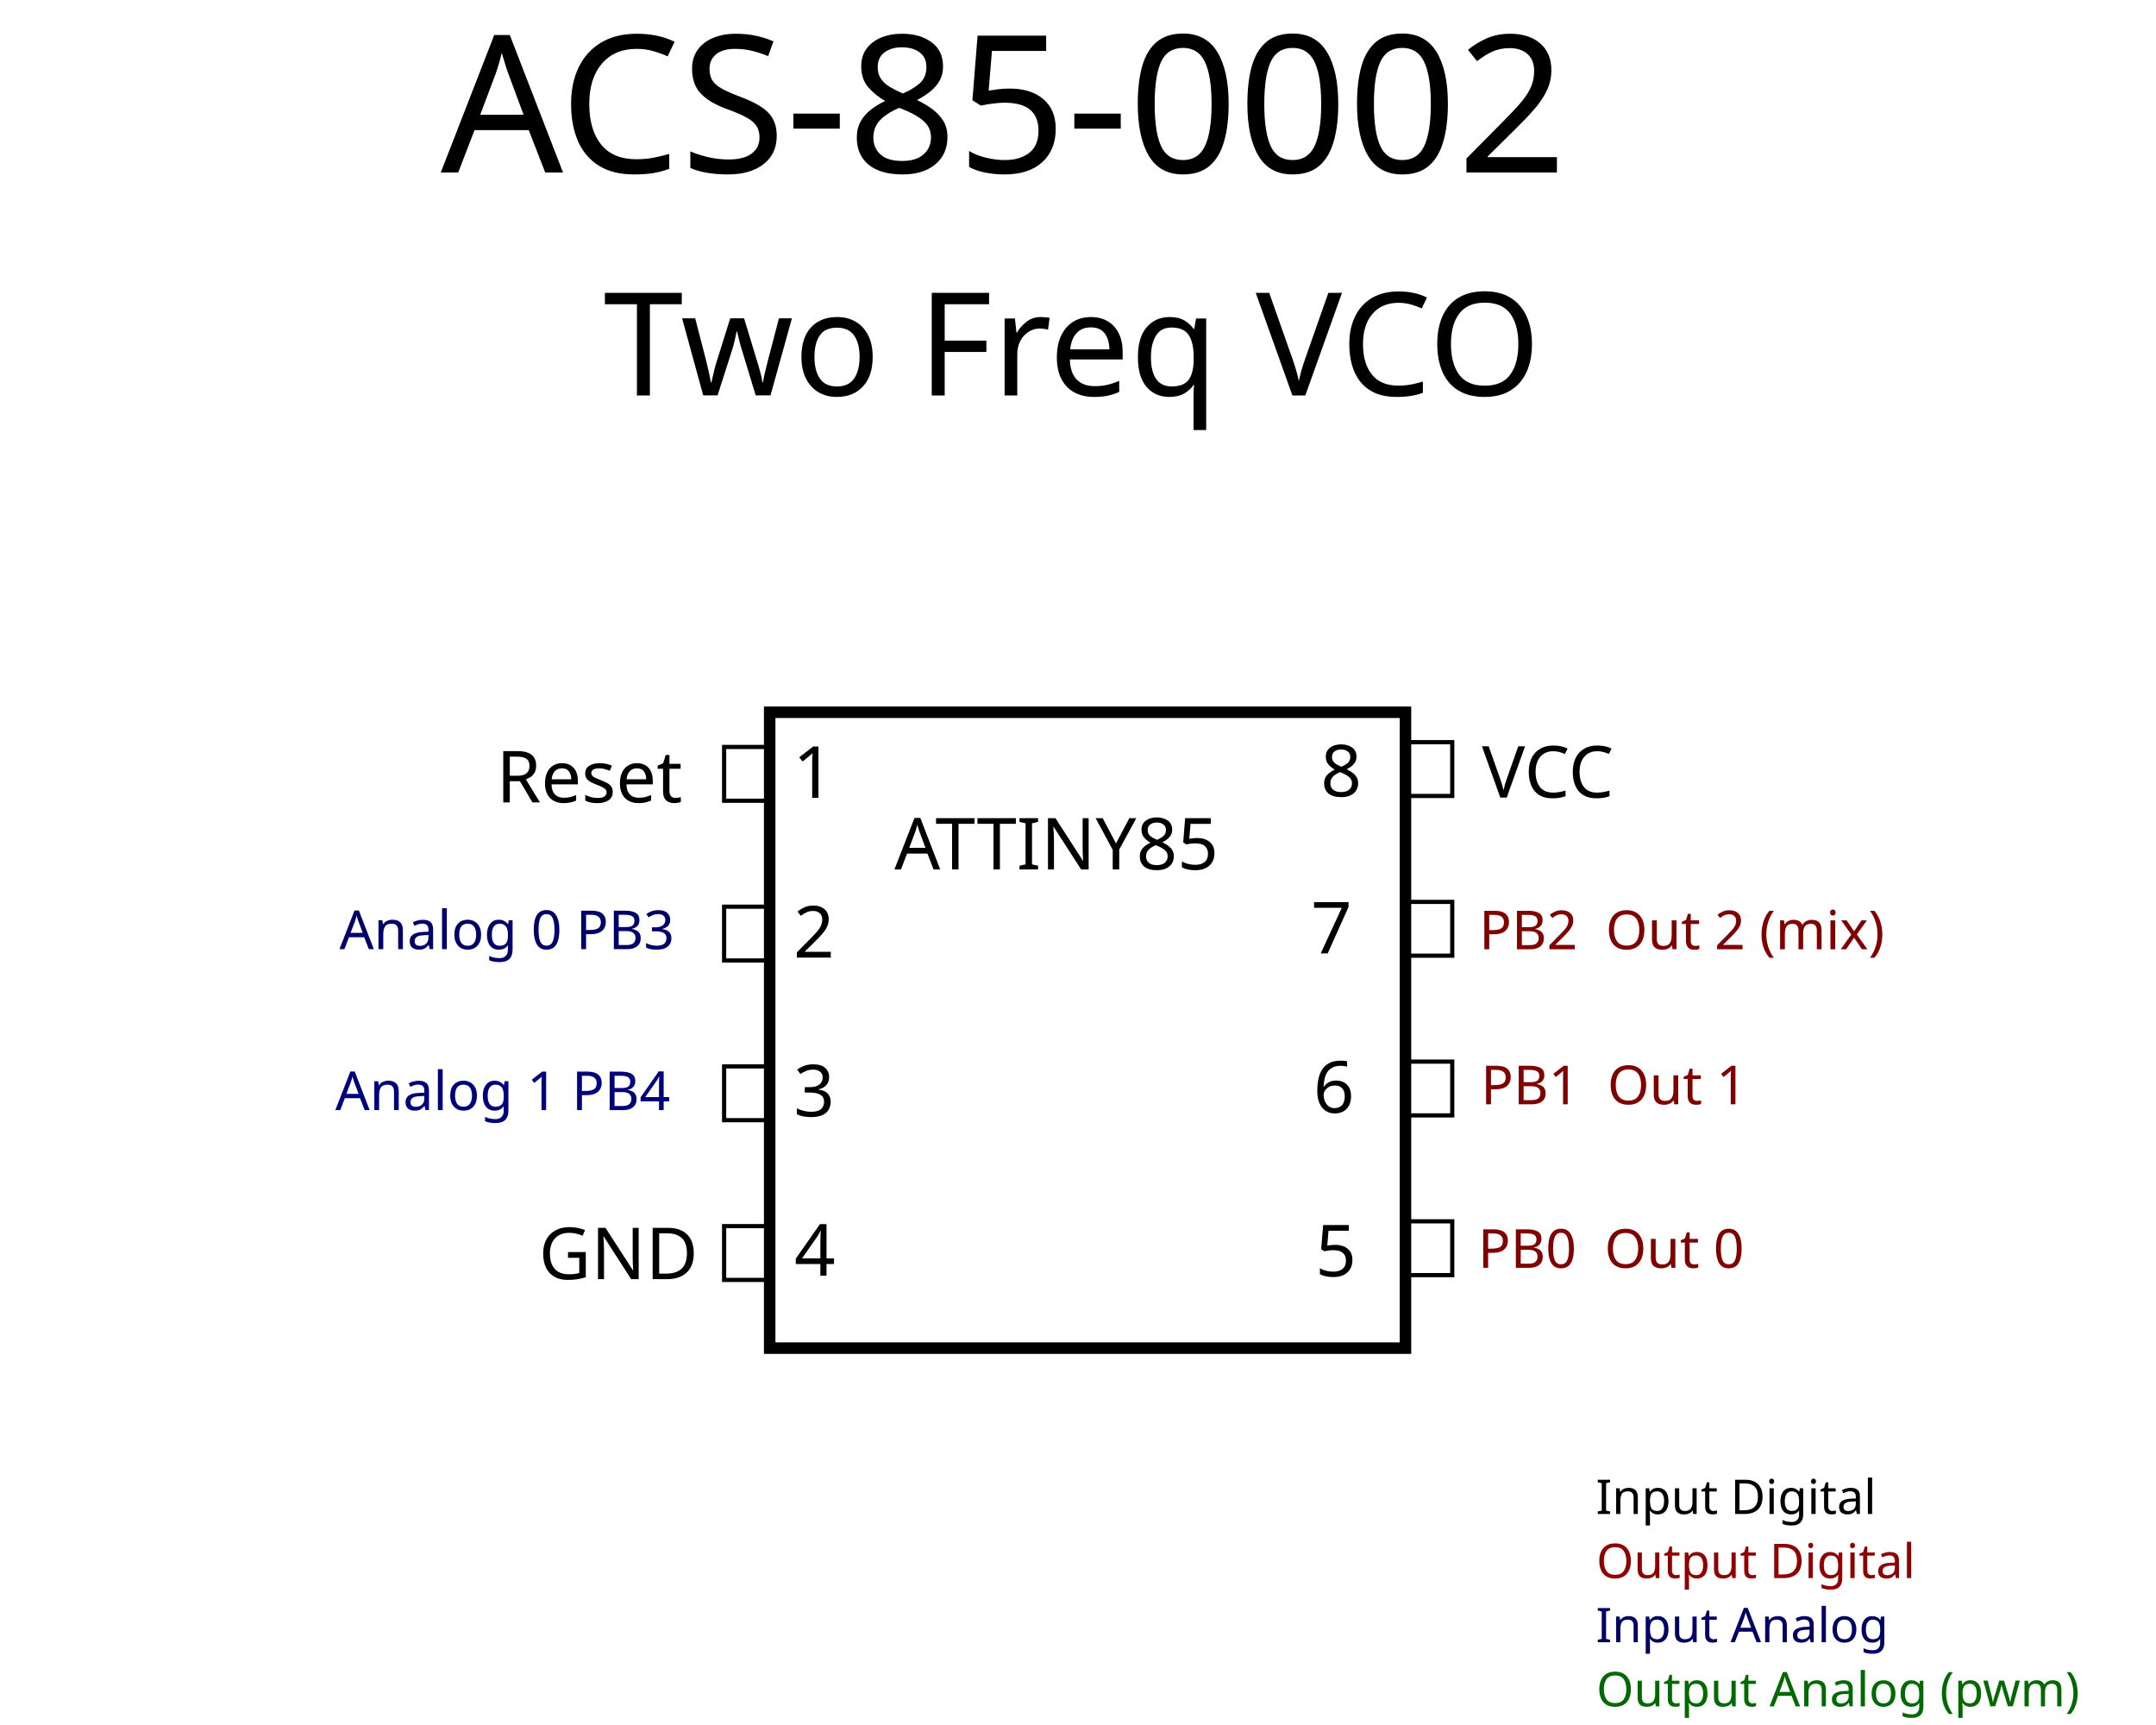
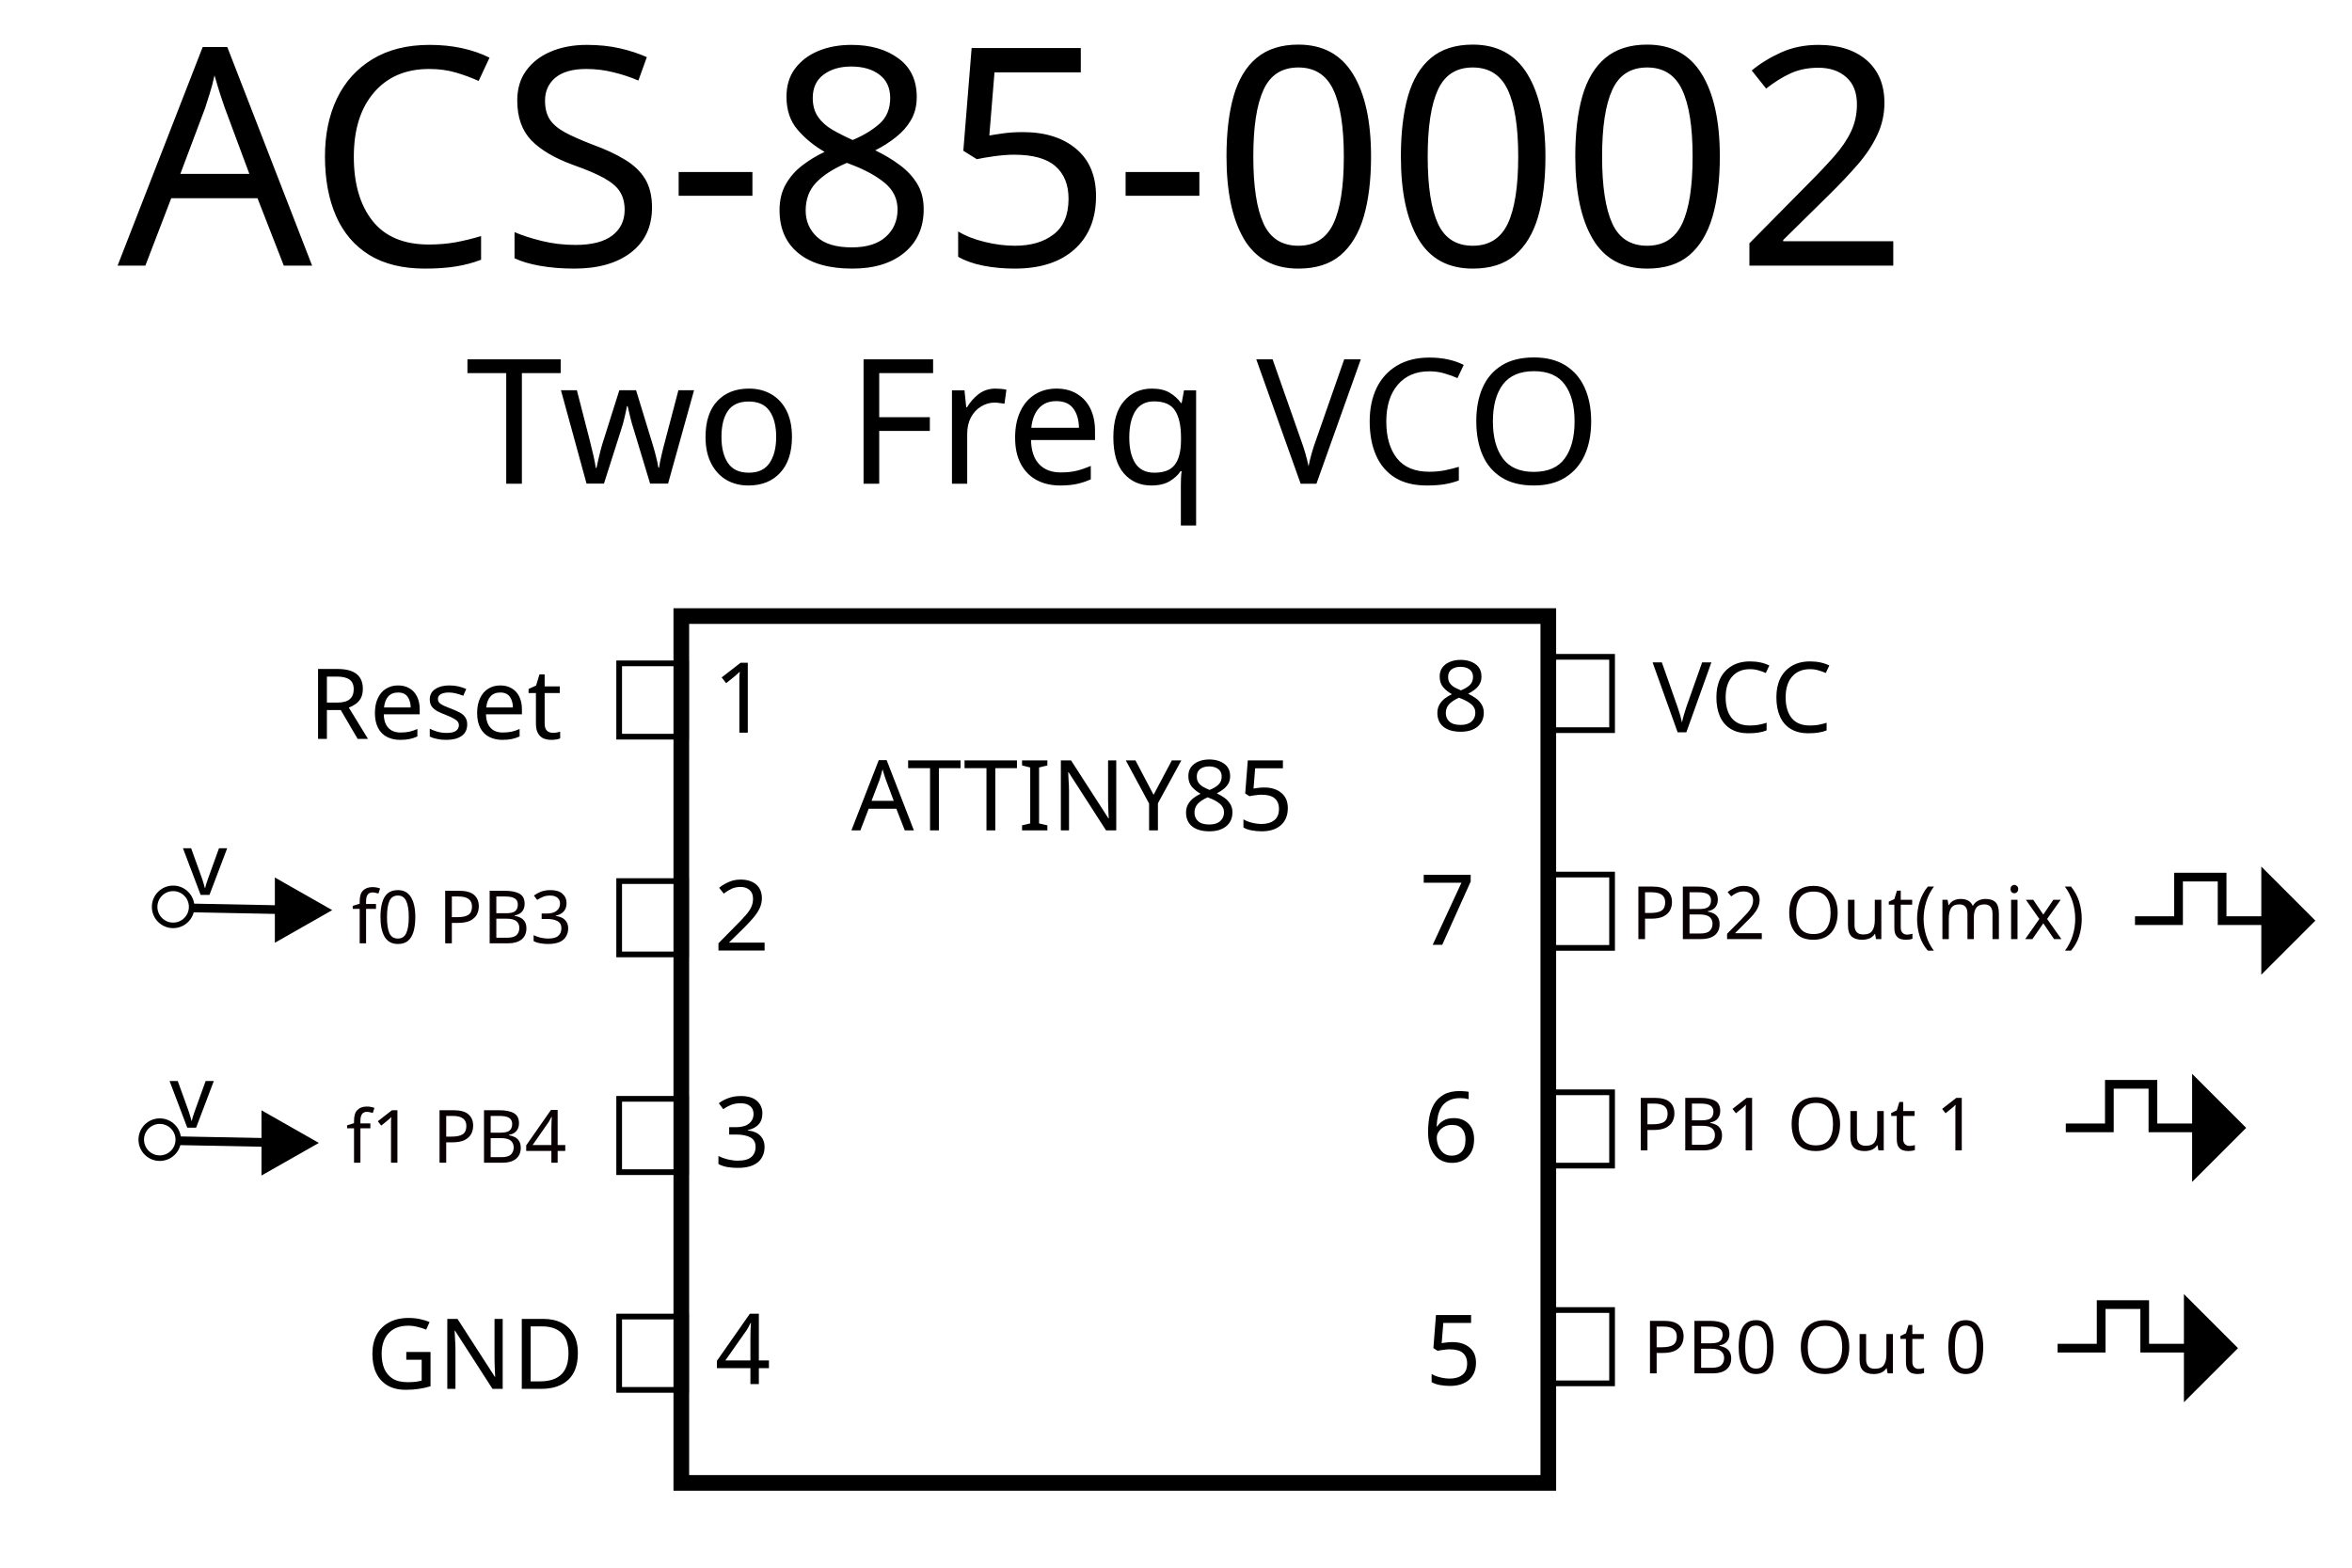
- <svg xmlns="http://www.w3.org/2000/svg" width="5in" height="4in" viewBox="0 0 450 360" id="svg2" version="1.1">
+ <svg xmlns="http://www.w3.org/2000/svg" width="3in" height="2in" viewBox="0 0 270 180" id="svg2" version="1.1">
  <defs id="defs4" />
-   <g id="layer1" transform="translate(0,-692.3622)">
-     <rect style="fill:none;fill-rule:evenodd;stroke:#000000;stroke-width:2.398;stroke-linecap:butt;stroke-linejoin:miter;stroke-miterlimit:4;stroke-dasharray:none;stroke-opacity:1" id="rect3344" width="132.702" height="132.702" x="160.649" y="841.011" />
-     <text xml:space="preserve" style="font-style:normal;font-weight:normal;font-size:40px;line-height:125%;font-family:sans-serif;letter-spacing:0px;word-spacing:0px;fill:#000000;fill-opacity:1;stroke:none;stroke-width:1px;stroke-linecap:butt;stroke-linejoin:miter;stroke-opacity:1" x="165.49" y="858.862" id="text4146">
-       <tspan id="tspan4148" x="165.49" y="858.862" style="font-size:15px">1</tspan>
+   <g id="layer1" transform="translate(0,-872.3622)">
+     <rect style="fill:none;fill-rule:evenodd;stroke:#000000;stroke-width:1.798;stroke-linecap:butt;stroke-linejoin:miter;stroke-miterlimit:4;stroke-dasharray:none;stroke-opacity:1" id="rect3344" width="99.527" height="99.527" x="78.212" y="943.099" />
+     <text xml:space="preserve" style="font-style:normal;font-weight:normal;font-size:30px;line-height:125%;font-family:sans-serif;letter-spacing:0px;word-spacing:0px;fill:#000000;fill-opacity:1;stroke:none;stroke-width:1px;stroke-linecap:butt;stroke-linejoin:miter;stroke-opacity:1" x="81.843" y="956.487" id="text4146">
+       <tspan id="tspan4148" x="81.843" y="956.487" style="font-size:11.25px">1</tspan>
    </text>
-     <text xml:space="preserve" style="font-style:normal;font-weight:normal;font-size:40px;line-height:125%;font-family:sans-serif;letter-spacing:0px;word-spacing:0px;fill:#000000;fill-opacity:1;stroke:none;stroke-width:1px;stroke-linecap:butt;stroke-linejoin:miter;stroke-opacity:1" x="165.607" y="892.206" id="text4146-0">
-       <tspan id="tspan4148-1" x="165.607" y="892.206" style="font-size:15px">2</tspan>
+     <text xml:space="preserve" style="font-style:normal;font-weight:normal;font-size:30px;line-height:125%;font-family:sans-serif;letter-spacing:0px;word-spacing:0px;fill:#000000;fill-opacity:1;stroke:none;stroke-width:1px;stroke-linecap:butt;stroke-linejoin:miter;stroke-opacity:1" x="81.931" y="981.495" id="text4146-0">
+       <tspan id="tspan4148-1" x="81.931" y="981.495" style="font-size:11.25px">2</tspan>
    </text>
-     <text xml:space="preserve" style="font-style:normal;font-weight:normal;font-size:40px;line-height:125%;font-family:sans-serif;letter-spacing:0px;word-spacing:0px;fill:#000000;fill-opacity:1;stroke:none;stroke-width:1px;stroke-linecap:butt;stroke-linejoin:miter;stroke-opacity:1" x="165.662" y="925.34" id="text4146-7">
-       <tspan id="tspan4148-4" x="165.662" y="925.34" style="font-size:15px">3</tspan>
+     <text xml:space="preserve" style="font-style:normal;font-weight:normal;font-size:30px;line-height:125%;font-family:sans-serif;letter-spacing:0px;word-spacing:0px;fill:#000000;fill-opacity:1;stroke:none;stroke-width:1px;stroke-linecap:butt;stroke-linejoin:miter;stroke-opacity:1" x="81.972" y="1006.346" id="text4146-7">
+       <tspan id="tspan4148-4" x="81.972" y="1006.346" style="font-size:11.25px">3</tspan>
    </text>
-     <text xml:space="preserve" style="font-style:normal;font-weight:normal;font-size:40px;line-height:125%;font-family:sans-serif;letter-spacing:0px;word-spacing:0px;fill:#000000;fill-opacity:1;stroke:none;stroke-width:1px;stroke-linecap:butt;stroke-linejoin:miter;stroke-opacity:1" x="165.79" y="958.589" id="text4146-9">
-       <tspan id="tspan4148-8" x="165.79" y="958.589" style="font-size:15px">4</tspan>
+     <text xml:space="preserve" style="font-style:normal;font-weight:normal;font-size:30px;line-height:125%;font-family:sans-serif;letter-spacing:0px;word-spacing:0px;fill:#000000;fill-opacity:1;stroke:none;stroke-width:1px;stroke-linecap:butt;stroke-linejoin:miter;stroke-opacity:1" x="82.068" y="1031.282" id="text4146-9">
+       <tspan id="tspan4148-8" x="82.068" y="1031.282" style="font-size:11.25px">4</tspan>
    </text>
-     <text xml:space="preserve" style="font-style:normal;font-weight:normal;font-size:40px;line-height:125%;font-family:sans-serif;letter-spacing:0px;word-spacing:0px;fill:#000000;fill-opacity:1;stroke:none;stroke-width:1px;stroke-linecap:butt;stroke-linejoin:miter;stroke-opacity:1" x="274.556" y="958.723" id="text4146-1">
-       <tspan id="tspan4148-2" x="274.556" y="958.723" style="font-size:15px">5</tspan>
+     <text xml:space="preserve" style="font-style:normal;font-weight:normal;font-size:30px;line-height:125%;font-family:sans-serif;letter-spacing:0px;word-spacing:0px;fill:#000000;fill-opacity:1;stroke:none;stroke-width:1px;stroke-linecap:butt;stroke-linejoin:miter;stroke-opacity:1" x="163.642" y="1031.383" id="text4146-1">
+       <tspan id="tspan4148-2" x="163.642" y="1031.383" style="font-size:11.25px">5</tspan>
    </text>
-     <text xml:space="preserve" style="font-style:normal;font-weight:normal;font-size:40px;line-height:125%;font-family:sans-serif;letter-spacing:0px;word-spacing:0px;fill:#000000;fill-opacity:1;stroke:none;stroke-width:1px;stroke-linecap:butt;stroke-linejoin:miter;stroke-opacity:1" x="274.114" y="924.574" id="text4146-2">
-       <tspan id="tspan4148-7" x="274.114" y="924.574" style="font-size:15px">6</tspan>
+     <text xml:space="preserve" style="font-style:normal;font-weight:normal;font-size:30px;line-height:125%;font-family:sans-serif;letter-spacing:0px;word-spacing:0px;fill:#000000;fill-opacity:1;stroke:none;stroke-width:1px;stroke-linecap:butt;stroke-linejoin:miter;stroke-opacity:1" x="163.311" y="1005.771" id="text4146-2">
+       <tspan id="tspan4148-7" x="163.311" y="1005.771" style="font-size:11.25px">6</tspan>
    </text>
-     <text xml:space="preserve" style="font-style:normal;font-weight:normal;font-size:40px;line-height:125%;font-family:sans-serif;letter-spacing:0px;word-spacing:0px;fill:#000000;fill-opacity:1;stroke:none;stroke-width:1px;stroke-linecap:butt;stroke-linejoin:miter;stroke-opacity:1" x="273.618" y="891.333" id="text4146-8">
-       <tspan id="tspan4148-3" x="273.618" y="891.333" style="font-size:15px">7</tspan>
+     <text xml:space="preserve" style="font-style:normal;font-weight:normal;font-size:30px;line-height:125%;font-family:sans-serif;letter-spacing:0px;word-spacing:0px;fill:#000000;fill-opacity:1;stroke:none;stroke-width:1px;stroke-linecap:butt;stroke-linejoin:miter;stroke-opacity:1" x="162.939" y="980.841" id="text4146-8">
+       <tspan id="tspan4148-3" x="162.939" y="980.841" style="font-size:11.25px">7</tspan>
    </text>
-     <text xml:space="preserve" style="font-style:normal;font-weight:normal;font-size:40px;line-height:125%;font-family:sans-serif;letter-spacing:0px;word-spacing:0px;fill:#000000;fill-opacity:1;stroke:none;stroke-width:1px;stroke-linecap:butt;stroke-linejoin:miter;stroke-opacity:1" x="275.64" y="858.569" id="text4146-8-5">
-       <tspan id="tspan4148-3-6" x="275.64" y="858.569" style="font-size:15px">8</tspan>
+     <text xml:space="preserve" style="font-style:normal;font-weight:normal;font-size:30px;line-height:125%;font-family:sans-serif;letter-spacing:0px;word-spacing:0px;fill:#000000;fill-opacity:1;stroke:none;stroke-width:1px;stroke-linecap:butt;stroke-linejoin:miter;stroke-opacity:1" x="164.456" y="956.267" id="text4146-8-5">
+       <tspan id="tspan4148-3-6" x="164.456" y="956.267" style="font-size:11.25px">8</tspan>
    </text>
-     <text xml:space="preserve" style="font-style:normal;font-weight:normal;font-size:40px;line-height:125%;font-family:sans-serif;letter-spacing:0px;word-spacing:0px;fill:#000000;fill-opacity:1;stroke:none;stroke-width:1px;stroke-linecap:butt;stroke-linejoin:miter;stroke-opacity:1" x="92" y="728.362" id="text4262">
-       <tspan id="tspan4264" x="92" y="728.362">ACS-85-0002</tspan>
+     <text xml:space="preserve" style="font-style:normal;font-weight:normal;font-size:40px;line-height:125%;font-family:sans-serif;letter-spacing:0px;word-spacing:0px;fill:#000000;fill-opacity:1;stroke:none;stroke-width:1px;stroke-linecap:butt;stroke-linejoin:miter;stroke-opacity:1" x="13.5" y="902.862" id="text4262">
+       <tspan id="tspan4264" x="13.5" y="902.862" style="font-size:35px">ACS-85-0002</tspan>
    </text>
-     <rect style="fill:none;fill-opacity:1;stroke:#000000;stroke-width:0.875;stroke-miterlimit:4;stroke-dasharray:none;stroke-opacity:1" id="rect4266" width="10.225" height="11.225" x="151.137" y="848.25" />
-     <rect style="fill:none;fill-opacity:1;stroke:#000000;stroke-width:0.875;stroke-miterlimit:4;stroke-dasharray:none;stroke-opacity:1" id="rect4266-7-9-4" width="10.225" height="11.225" x="151.137" y="948.25" />
-     <rect style="fill:none;fill-opacity:1;stroke:#000000;stroke-width:0.875;stroke-miterlimit:4;stroke-dasharray:none;stroke-opacity:1" id="rect4266-7-9-45" width="10.225" height="11.225" x="151.137" y="914.916" />
-     <rect style="fill:none;fill-opacity:1;stroke:#000000;stroke-width:0.875;stroke-miterlimit:4;stroke-dasharray:none;stroke-opacity:1" id="rect4266-7-9-5" width="10.225" height="11.225" x="151.137" y="881.583" />
-     <rect style="fill:none;fill-opacity:1;stroke:#000000;stroke-width:0.875;stroke-miterlimit:4;stroke-dasharray:none;stroke-opacity:1" id="rect4266-5" width="10.225" height="11.225" x="292.887" y="847.25" />
-     <rect style="fill:none;fill-opacity:1;stroke:#000000;stroke-width:0.875;stroke-miterlimit:4;stroke-dasharray:none;stroke-opacity:1" id="rect4266-7-9-4-4" width="10.225" height="11.225" x="292.887" y="947.25" />
-     <rect style="fill:none;fill-opacity:1;stroke:#000000;stroke-width:0.875;stroke-miterlimit:4;stroke-dasharray:none;stroke-opacity:1" id="rect4266-7-9-45-1" width="10.225" height="11.225" x="292.887" y="913.916" />
-     <rect style="fill:none;fill-opacity:1;stroke:#000000;stroke-width:0.875;stroke-miterlimit:4;stroke-dasharray:none;stroke-opacity:1" id="rect4266-7-9-5-8" width="10.225" height="11.225" x="292.887" y="880.583" />
-     <text xml:space="preserve" style="font-style:normal;font-weight:normal;font-size:40px;line-height:125%;font-family:sans-serif;letter-spacing:0px;word-spacing:0px;fill:#000000;fill-opacity:1;stroke:none;stroke-width:1px;stroke-linecap:butt;stroke-linejoin:miter;stroke-opacity:1" x="186.684" y="873.815" id="text4146-7-22">
-       <tspan id="tspan4148-4-3" x="186.684" y="873.815" style="font-size:15px">ATTINY85</tspan>
+     <rect style="fill:none;fill-opacity:1;stroke:#000000;stroke-width:0.656;stroke-miterlimit:4;stroke-dasharray:none;stroke-opacity:1" id="rect4266" width="7.669" height="8.419" x="71.078" y="948.528" />
+     <rect style="fill:none;fill-opacity:1;stroke:#000000;stroke-width:0.656;stroke-miterlimit:4;stroke-dasharray:none;stroke-opacity:1" id="rect4266-7-9-4" width="7.669" height="8.419" x="71.078" y="1023.528" />
+     <rect style="fill:none;fill-opacity:1;stroke:#000000;stroke-width:0.656;stroke-miterlimit:4;stroke-dasharray:none;stroke-opacity:1" id="rect4266-7-9-45" width="7.669" height="8.419" x="71.078" y="998.528" />
+     <rect style="fill:none;fill-opacity:1;stroke:#000000;stroke-width:0.656;stroke-miterlimit:4;stroke-dasharray:none;stroke-opacity:1" id="rect4266-7-9-5" width="7.669" height="8.419" x="71.078" y="973.528" />
+     <rect style="fill:none;fill-opacity:1;stroke:#000000;stroke-width:0.656;stroke-miterlimit:4;stroke-dasharray:none;stroke-opacity:1" id="rect4266-5" width="7.669" height="8.419" x="177.391" y="947.778" />
+     <rect style="fill:none;fill-opacity:1;stroke:#000000;stroke-width:0.656;stroke-miterlimit:4;stroke-dasharray:none;stroke-opacity:1" id="rect4266-7-9-4-4" width="7.669" height="8.419" x="177.391" y="1022.778" />
+     <rect style="fill:none;fill-opacity:1;stroke:#000000;stroke-width:0.656;stroke-miterlimit:4;stroke-dasharray:none;stroke-opacity:1" id="rect4266-7-9-45-1" width="7.669" height="8.419" x="177.391" y="997.778" />
+     <rect style="fill:none;fill-opacity:1;stroke:#000000;stroke-width:0.656;stroke-miterlimit:4;stroke-dasharray:none;stroke-opacity:1" id="rect4266-7-9-5-8" width="7.669" height="8.419" x="177.391" y="972.778" />
+     <text xml:space="preserve" style="font-style:normal;font-weight:normal;font-size:30px;line-height:125%;font-family:sans-serif;letter-spacing:0px;word-spacing:0px;fill:#000000;fill-opacity:1;stroke:none;stroke-width:1px;stroke-linecap:butt;stroke-linejoin:miter;stroke-opacity:1" x="97.739" y="967.702" id="text4146-7-22">
+       <tspan id="tspan4148-4-3" x="97.739" y="967.702" style="font-size:11.25px">ATTINY85</tspan>
    </text>
-     <text xml:space="preserve" style="font-style:normal;font-weight:normal;font-size:40px;line-height:125%;font-family:sans-serif;letter-spacing:0px;word-spacing:0px;fill:#000000;fill-opacity:1;stroke:none;stroke-width:1px;stroke-linecap:butt;stroke-linejoin:miter;stroke-opacity:1" x="112.45" y="959.315" id="text4146-7-22-4">
-       <tspan id="tspan4148-4-3-8" x="112.45" y="959.315" style="font-size:15px">GND</tspan>
+     <text xml:space="preserve" style="font-style:normal;font-weight:normal;font-size:30px;line-height:125%;font-family:sans-serif;letter-spacing:0px;word-spacing:0px;fill:#000000;fill-opacity:1;stroke:none;stroke-width:1px;stroke-linecap:butt;stroke-linejoin:miter;stroke-opacity:1" x="42.063" y="1031.827" id="text4146-7-22-4">
+       <tspan id="tspan4148-4-3-8" x="42.063" y="1031.827" style="font-size:11.25px">GND</tspan>
    </text>
-     <text xml:space="preserve" style="font-style:normal;font-weight:normal;font-size:40px;line-height:125%;font-family:sans-serif;letter-spacing:0px;word-spacing:0px;fill:#000000;fill-opacity:1;stroke:none;stroke-width:1px;stroke-linecap:butt;stroke-linejoin:miter;stroke-opacity:1" x="309.314" y="858.808" id="text4146-7-22-4-9">
-       <tspan id="tspan4148-4-3-8-0" x="309.314" y="858.808" style="font-size:15px">VCC</tspan>
+     <text xml:space="preserve" style="font-style:normal;font-weight:normal;font-size:30px;line-height:125%;font-family:sans-serif;letter-spacing:0px;word-spacing:0px;fill:#000000;fill-opacity:1;stroke:none;stroke-width:1px;stroke-linecap:butt;stroke-linejoin:miter;stroke-opacity:1" x="189.711" y="956.446" id="text4146-7-22-4-9">
+       <tspan id="tspan4148-4-3-8-0" x="189.711" y="956.446" style="font-size:11.25px">VCC</tspan>
    </text>
-     <text xml:space="preserve" style="font-style:normal;font-weight:normal;font-size:40px;line-height:125%;font-family:sans-serif;letter-spacing:0px;word-spacing:0px;fill:#000000;fill-opacity:1;stroke:none;stroke-width:1px;stroke-linecap:butt;stroke-linejoin:miter;stroke-opacity:1" x="103.59" y="859.815" id="text4146-7-22-4-9-0">
-       <tspan id="tspan4148-4-3-8-0-8" x="103.59" y="859.815" style="font-size:15px">Reset</tspan>
+     <text xml:space="preserve" style="font-style:normal;font-weight:normal;font-size:30px;line-height:125%;font-family:sans-serif;letter-spacing:0px;word-spacing:0px;fill:#000000;fill-opacity:1;stroke:none;stroke-width:1px;stroke-linecap:butt;stroke-linejoin:miter;stroke-opacity:1" x="35.418" y="957.202" id="text4146-7-22-4-9-0">
+       <tspan id="tspan4148-4-3-8-0-8" x="35.418" y="957.202" style="font-size:11.25px">Reset</tspan>
    </text>
-     <text xml:space="preserve" style="font-style:normal;font-weight:normal;font-size:40px;line-height:125%;font-family:sans-serif;letter-spacing:0px;word-spacing:0px;fill:#800000;fill-opacity:1;stroke:none;stroke-width:1px;stroke-linecap:butt;stroke-linejoin:miter;stroke-opacity:1" x="309.09" y="922.815" id="text4146-7-22-4-9-2">
-       <tspan id="tspan4148-4-3-8-0-2" x="309.09" y="922.815" style="font-size:11.25px;fill:#800000;fill-opacity:1">PB1  Out 1</tspan>
+     <text xml:space="preserve" style="font-style:normal;font-weight:normal;font-size:30px;line-height:125%;font-family:sans-serif;letter-spacing:0px;word-spacing:0px;fill:#080002;fill-opacity:1;stroke:none;stroke-width:1px;stroke-linecap:butt;stroke-linejoin:miter;stroke-opacity:1;" x="187.543" y="1004.452" id="text4146-7-22-4-9-2">
+       <tspan id="tspan4148-4-3-8-0-2" x="187.543" y="1004.452" style="font-size:8.438px;fill:#080002;fill-opacity:1;">PB1 Out 1</tspan>
    </text>
-     <text xml:space="preserve" style="font-style:normal;font-weight:normal;font-size:40px;line-height:125%;font-family:sans-serif;letter-spacing:0px;word-spacing:0px;fill:#800000;fill-opacity:1;stroke:none;stroke-width:1px;stroke-linecap:butt;stroke-linejoin:miter;stroke-opacity:1" x="308.494" y="956.949" id="text4146-7-22-4-9-2-4">
-       <tspan id="tspan4148-4-3-8-0-2-5" x="308.494" y="956.949" style="font-size:11.25px;fill:#800000;fill-opacity:1">PB0  Out 0</tspan>
+     <text xml:space="preserve" style="font-style:normal;font-weight:normal;font-size:30px;line-height:125%;font-family:sans-serif;letter-spacing:0px;word-spacing:0px;fill:#080002;fill-opacity:1;stroke:none;stroke-width:1px;stroke-linecap:butt;stroke-linejoin:miter;stroke-opacity:1;" x="188.596" y="1030.052" id="text4146-7-22-4-9-2-4">
+       <tspan id="tspan4148-4-3-8-0-2-5" x="188.596" y="1030.052" style="font-size:8.438px;fill:#080002;fill-opacity:1;">PB0 Out 0</tspan>
    </text>
-     <text xml:space="preserve" style="font-style:normal;font-weight:normal;font-size:40px;line-height:125%;font-family:sans-serif;letter-spacing:0px;word-spacing:0px;fill:#800000;fill-opacity:1;stroke:none;stroke-width:1px;stroke-linecap:butt;stroke-linejoin:miter;stroke-opacity:1" x="308.722" y="890.466" id="text4146-7-22-4-9-2-7">
-       <tspan id="tspan4148-4-3-8-0-2-2" x="308.722" y="890.466" style="font-size:11.25px;fill:#800000;fill-opacity:1">PB2  Out 2 (mix)</tspan>
+     <text xml:space="preserve" style="font-style:normal;font-weight:normal;font-size:30px;line-height:125%;font-family:sans-serif;letter-spacing:0px;word-spacing:0px;fill:#080002;fill-opacity:1;stroke:none;stroke-width:1px;stroke-linecap:butt;stroke-linejoin:miter;stroke-opacity:1;" x="187.267" y="980.19" id="text4146-7-22-4-9-2-7">
+       <tspan id="tspan4148-4-3-8-0-2-2" x="187.267" y="980.19" style="font-size:8.438px;fill:#080002;fill-opacity:1;">PB2 Out(mix)</tspan>
    </text>
-     <text xml:space="preserve" style="font-style:normal;font-weight:normal;font-size:40px;line-height:125%;font-family:sans-serif;letter-spacing:0px;word-spacing:0px;fill:#00007d;fill-opacity:1;stroke:none;stroke-width:1px;stroke-linecap:butt;stroke-linejoin:miter;stroke-opacity:1;" x="69.989" y="924.037" id="text4146-7-22-4-9-2-7-7">
-       <tspan id="tspan4148-4-3-8-0-2-2-3" x="69.989" y="924.037" style="font-size:11.25px;fill:#00007d;fill-opacity:1;">Analog 1 PB4</tspan>
+     <text xml:space="preserve" style="font-style:normal;font-weight:normal;font-size:30px;line-height:125%;font-family:sans-serif;letter-spacing:0px;word-spacing:0px;fill:#080002;fill-opacity:1;stroke:none;stroke-width:1px;stroke-linecap:butt;stroke-linejoin:miter;stroke-opacity:1;" x="39.717" y="1005.868" id="text4146-7-22-4-9-2-7-7">
+       <tspan id="tspan4148-4-3-8-0-2-2-3" x="39.717" y="1005.868" style="font-size:8.438px;fill:#080002;fill-opacity:1;">f1 PB4</tspan>
    </text>
-     <flowRoot xml:space="preserve" id="flowRoot4541" style="fill:black;stroke:none;stroke-opacity:1;stroke-width:1px;stroke-linejoin:miter;stroke-linecap:butt;fill-opacity:1;font-family:sans-serif;font-style:normal;font-weight:normal;font-size:40px;line-height:125%;letter-spacing:0px;word-spacing:0px">
+     <flowRoot xml:space="preserve" id="flowRoot4541" style="font-style:normal;font-weight:normal;font-size:40px;line-height:125%;font-family:sans-serif;letter-spacing:0px;word-spacing:0px;fill:#000000;fill-opacity:1;stroke:none;stroke-width:1px;stroke-linecap:butt;stroke-linejoin:miter;stroke-opacity:1">
      <flowRegion id="flowRegion4543">
        <rect id="rect4545" width="28" height="54" x="91.5" y="267.5" />
      </flowRegion>
      <flowPara id="flowPara4547" />
    </flowRoot>
-     <text xml:space="preserve" style="font-style:normal;font-weight:normal;font-size:40px;line-height:125%;font-family:sans-serif;letter-spacing:0px;word-spacing:0px;fill:#000068;fill-opacity:1;stroke:none;stroke-width:1px;stroke-linecap:butt;stroke-linejoin:miter;stroke-opacity:1;" x="70.854" y="890.444" id="text4146-7-22-4-9-2-7-7-0-2">
-       <tspan id="tspan4148-4-3-8-0-2-2-3-8-3" x="70.854" y="890.444" style="font-size:11.25px;fill:#000068;fill-opacity:1;">Analog 0 PB3</tspan>
+     <text xml:space="preserve" style="font-style:normal;font-weight:normal;font-size:30px;line-height:125%;font-family:sans-serif;letter-spacing:0px;word-spacing:0px;fill:#080002;fill-opacity:1;stroke:none;stroke-width:1px;stroke-linecap:butt;stroke-linejoin:miter;stroke-opacity:1;" x="40.366" y="980.673" id="text4146-7-22-4-9-2-7-7-0-2">
+       <tspan id="tspan4148-4-3-8-0-2-2-3-8-3" x="40.366" y="980.673" style="font-size:8.438px;fill:#080002;fill-opacity:1;">f0 PB3</tspan>
    </text>
-     <text xml:space="preserve" style="font-style:normal;font-weight:normal;font-size:10px;line-height:125%;font-family:sans-serif;letter-spacing:0px;word-spacing:0px;fill:#910000;fill-opacity:1;stroke:none;stroke-width:1px;stroke-linecap:butt;stroke-linejoin:miter;stroke-opacity:1" x="333.201" y="1021.705" id="text4146-7-22-4-9-2-7-7-0-2-9-5">
-       <tspan id="tspan4148-4-3-8-0-2-2-3-8-3-46-5" x="333.201" y="1021.705" style="font-size:10px;fill:#910000;fill-opacity:1">Output Digital</tspan>
+     <text xml:space="preserve" style="font-style:normal;font-weight:normal;font-size:40px;line-height:125%;font-family:sans-serif;letter-spacing:0px;word-spacing:0px;fill:#000000;fill-opacity:1;stroke:none;stroke-width:1px;stroke-linecap:butt;stroke-linejoin:miter;stroke-opacity:1" x="53.457" y="927.903" id="text4262-7">
+       <tspan id="tspan4264-0" x="53.457" y="927.903" style="font-size:20px">Two Freq VCO</tspan>
    </text>
-     <text xml:space="preserve" style="font-style:normal;font-weight:normal;font-size:10px;line-height:125%;font-family:sans-serif;letter-spacing:0px;word-spacing:0px;fill:#000000;fill-opacity:1;stroke:none;stroke-width:1px;stroke-linecap:butt;stroke-linejoin:miter;stroke-opacity:1" x="333.08" y="1008.32" id="text4146-7-22-4-9-2-7-7-0-2-9-5-9">
-       <tspan id="tspan4148-4-3-8-0-2-2-3-8-3-46-5-5" x="333.08" y="1008.32" style="font-size:10px">Input Digital</tspan>
-     </text>
-     <text xml:space="preserve" style="font-style:normal;font-weight:normal;font-size:10px;line-height:125%;font-family:sans-serif;letter-spacing:0px;word-spacing:0px;fill:#000065;fill-opacity:1;stroke:none;stroke-width:1px;stroke-linecap:butt;stroke-linejoin:miter;stroke-opacity:1" x="333.08" y="1035.09" id="text4146-7-22-4-9-2-7-7-0-2-9-5-5">
-       <tspan id="tspan4148-4-3-8-0-2-2-3-8-3-46-5-3" x="333.08" y="1035.09" style="font-size:10px;fill:#000065;fill-opacity:1">Input Analog</tspan>
-     </text>
-     <text xml:space="preserve" style="font-style:normal;font-weight:normal;font-size:10px;line-height:125%;font-family:sans-serif;letter-spacing:0px;word-spacing:0px;fill:#006900;fill-opacity:1;stroke:none;stroke-width:1px;stroke-linecap:butt;stroke-linejoin:miter;stroke-opacity:1" x="333.201" y="1048.474" id="text4146-7-22-4-9-2-7-7-0-2-9-5-5-7">
-       <tspan id="tspan4148-4-3-8-0-2-2-3-8-3-46-5-3-6" x="333.201" y="1048.474" style="font-size:10px;fill:#006900;fill-opacity:1">Output Analog (pwm)</tspan>
-     </text>
-     <text xml:space="preserve" style="font-style:normal;font-weight:normal;font-size:40px;line-height:125%;font-family:sans-serif;letter-spacing:0px;word-spacing:0px;fill:#000000;fill-opacity:1;stroke:none;stroke-width:1px;stroke-linecap:butt;stroke-linejoin:miter;stroke-opacity:1" x="125.957" y="774.903" id="text4262-7">
-       <tspan id="tspan4264-0" x="125.957" y="774.903" style="font-size:30px">Two Freq VCO</tspan>
-     </text>
+     <g id="g4206" transform="translate(30.08839,10.7071)">
+       <path id="path4202" d="m 215,967.362 5,0 0,-5 5,0 0,5 5,0 5,0 0,0" style="fill:none;fill-rule:evenodd;stroke:#000000;stroke-width:1px;stroke-linecap:butt;stroke-linejoin:miter;stroke-opacity:1" />
+       <path id="path4204" d="m 230,972.362 0,-10 5,5 z" style="fill:#000000;fill-rule:evenodd;stroke:#000000;stroke-width:1px;stroke-linecap:butt;stroke-linejoin:miter;stroke-opacity:1" />
+     </g>
+     <g transform="translate(21.20451,59.79289)" id="g4206-2">
+       <path id="path4202-3" d="m 215,967.362 5,0 0,-5 5,0 0,5 5,0 5,0 0,0" style="fill:none;fill-rule:evenodd;stroke:#000000;stroke-width:1px;stroke-linecap:butt;stroke-linejoin:miter;stroke-opacity:1" />
+       <path id="path4204-8" d="m 230,972.362 0,-10 5,5 z" style="fill:#000000;fill-rule:evenodd;stroke:#000000;stroke-width:1px;stroke-linecap:butt;stroke-linejoin:miter;stroke-opacity:1" />
+     </g>
+     <g id="g4206-23" transform="translate(22.14645,34.5)">
+       <path id="path4202-4" d="m 215,967.362 5,0 0,-5 5,0 0,5 5,0 5,0 0,0" style="fill:none;fill-rule:evenodd;stroke:#000000;stroke-width:1px;stroke-linecap:butt;stroke-linejoin:miter;stroke-opacity:1" />
+       <path id="path4204-0" d="m 230,972.362 0,-10 5,5 z" style="fill:#000000;fill-rule:evenodd;stroke:#000000;stroke-width:1px;stroke-linecap:butt;stroke-linejoin:miter;stroke-opacity:1" />
+     </g>
+     <g id="g4206-23-7" transform="translate(-201.3536,11.5)">
+       <g id="g4290">
+         <path style="fill:#000000;fill-rule:evenodd;stroke:#000000;stroke-width:0.809px;stroke-linecap:butt;stroke-linejoin:miter;stroke-opacity:1" d="m 233.311,968.413 0,-6.102 5.362,3.051 z" id="path4204-0-1" />
+         <text id="text4250" y="963.612" x="222.354" style="font-style:normal;font-weight:normal;font-size:40px;line-height:125%;font-family:sans-serif;letter-spacing:0px;word-spacing:0px;fill:#000000;fill-opacity:1;stroke:none;stroke-width:1px;stroke-linecap:butt;stroke-linejoin:miter;stroke-opacity:1" xml:space="preserve">
+           <tspan style="font-size:10px" y="963.612" x="222.354" id="tspan4252">v</tspan>
+         </text>
+         <path id="path4276" d="m 236.104,965.362 -12.75,-0.25" style="fill:none;fill-rule:evenodd;stroke:#000000;stroke-width:1px;stroke-linecap:butt;stroke-linejoin:miter;stroke-opacity:1" />
+         <circle r="2.125" cy="964.987" cx="221.229" id="path4284" style="opacity:1;fill:none;fill-opacity:1;stroke:#000000;stroke-width:0.636;stroke-linejoin:round;stroke-miterlimit:4;stroke-dasharray:none;stroke-opacity:1" />
+       </g>
+       <g transform="translate(-1.535029,26.72888)" id="g4290-5">
+         <path style="fill:#000000;fill-rule:evenodd;stroke:#000000;stroke-width:0.809px;stroke-linecap:butt;stroke-linejoin:miter;stroke-opacity:1" d="m 233.311,968.413 0,-6.102 5.362,3.051 z" id="path4204-0-1-1" />
+         <text id="text4250-8" y="963.612" x="222.354" style="font-style:normal;font-weight:normal;font-size:40px;line-height:125%;font-family:sans-serif;letter-spacing:0px;word-spacing:0px;fill:#000000;fill-opacity:1;stroke:none;stroke-width:1px;stroke-linecap:butt;stroke-linejoin:miter;stroke-opacity:1" xml:space="preserve">
+           <tspan style="font-size:10px" y="963.612" x="222.354" id="tspan4252-3">v</tspan>
+         </text>
+         <path id="path4276-7" d="m 236.104,965.362 -12.75,-0.25" style="fill:none;fill-rule:evenodd;stroke:#000000;stroke-width:1px;stroke-linecap:butt;stroke-linejoin:miter;stroke-opacity:1" />
+         <circle r="2.125" cy="964.987" cx="221.229" id="path4284-0" style="opacity:1;fill:none;fill-opacity:1;stroke:#000000;stroke-width:0.636;stroke-linejoin:round;stroke-miterlimit:4;stroke-dasharray:none;stroke-opacity:1" />
+       </g>
+     </g>
  </g>
</svg>
